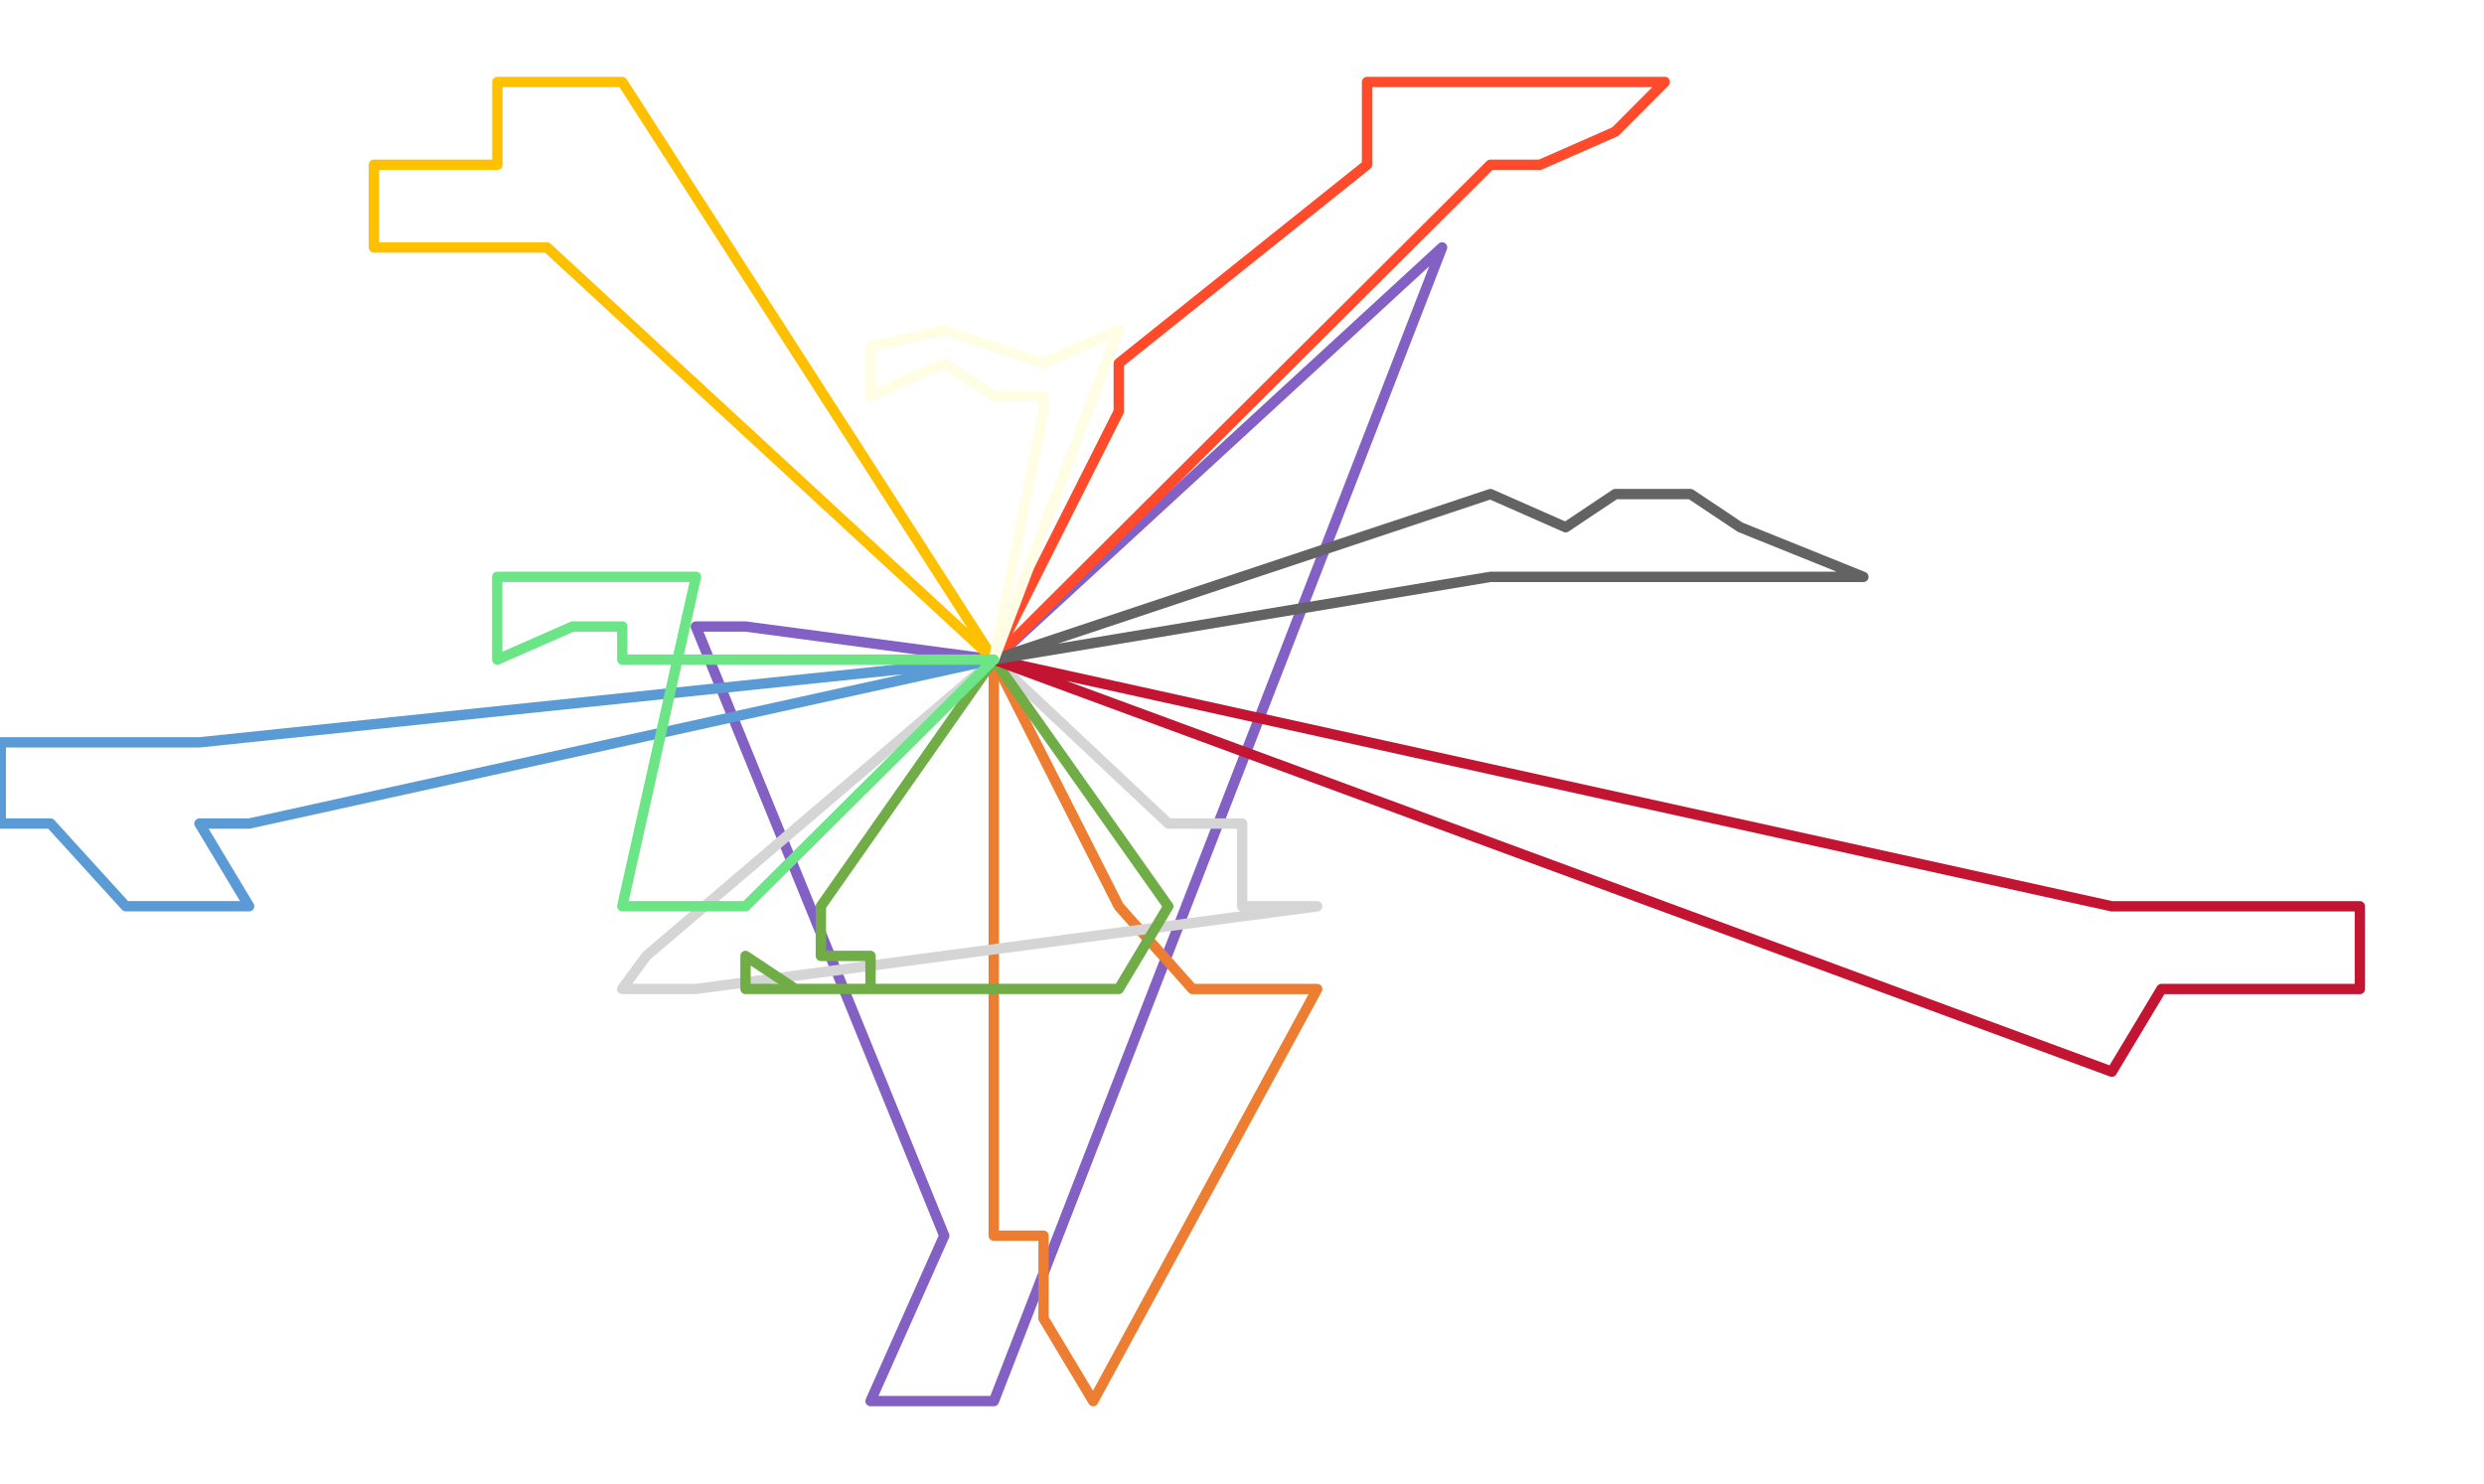
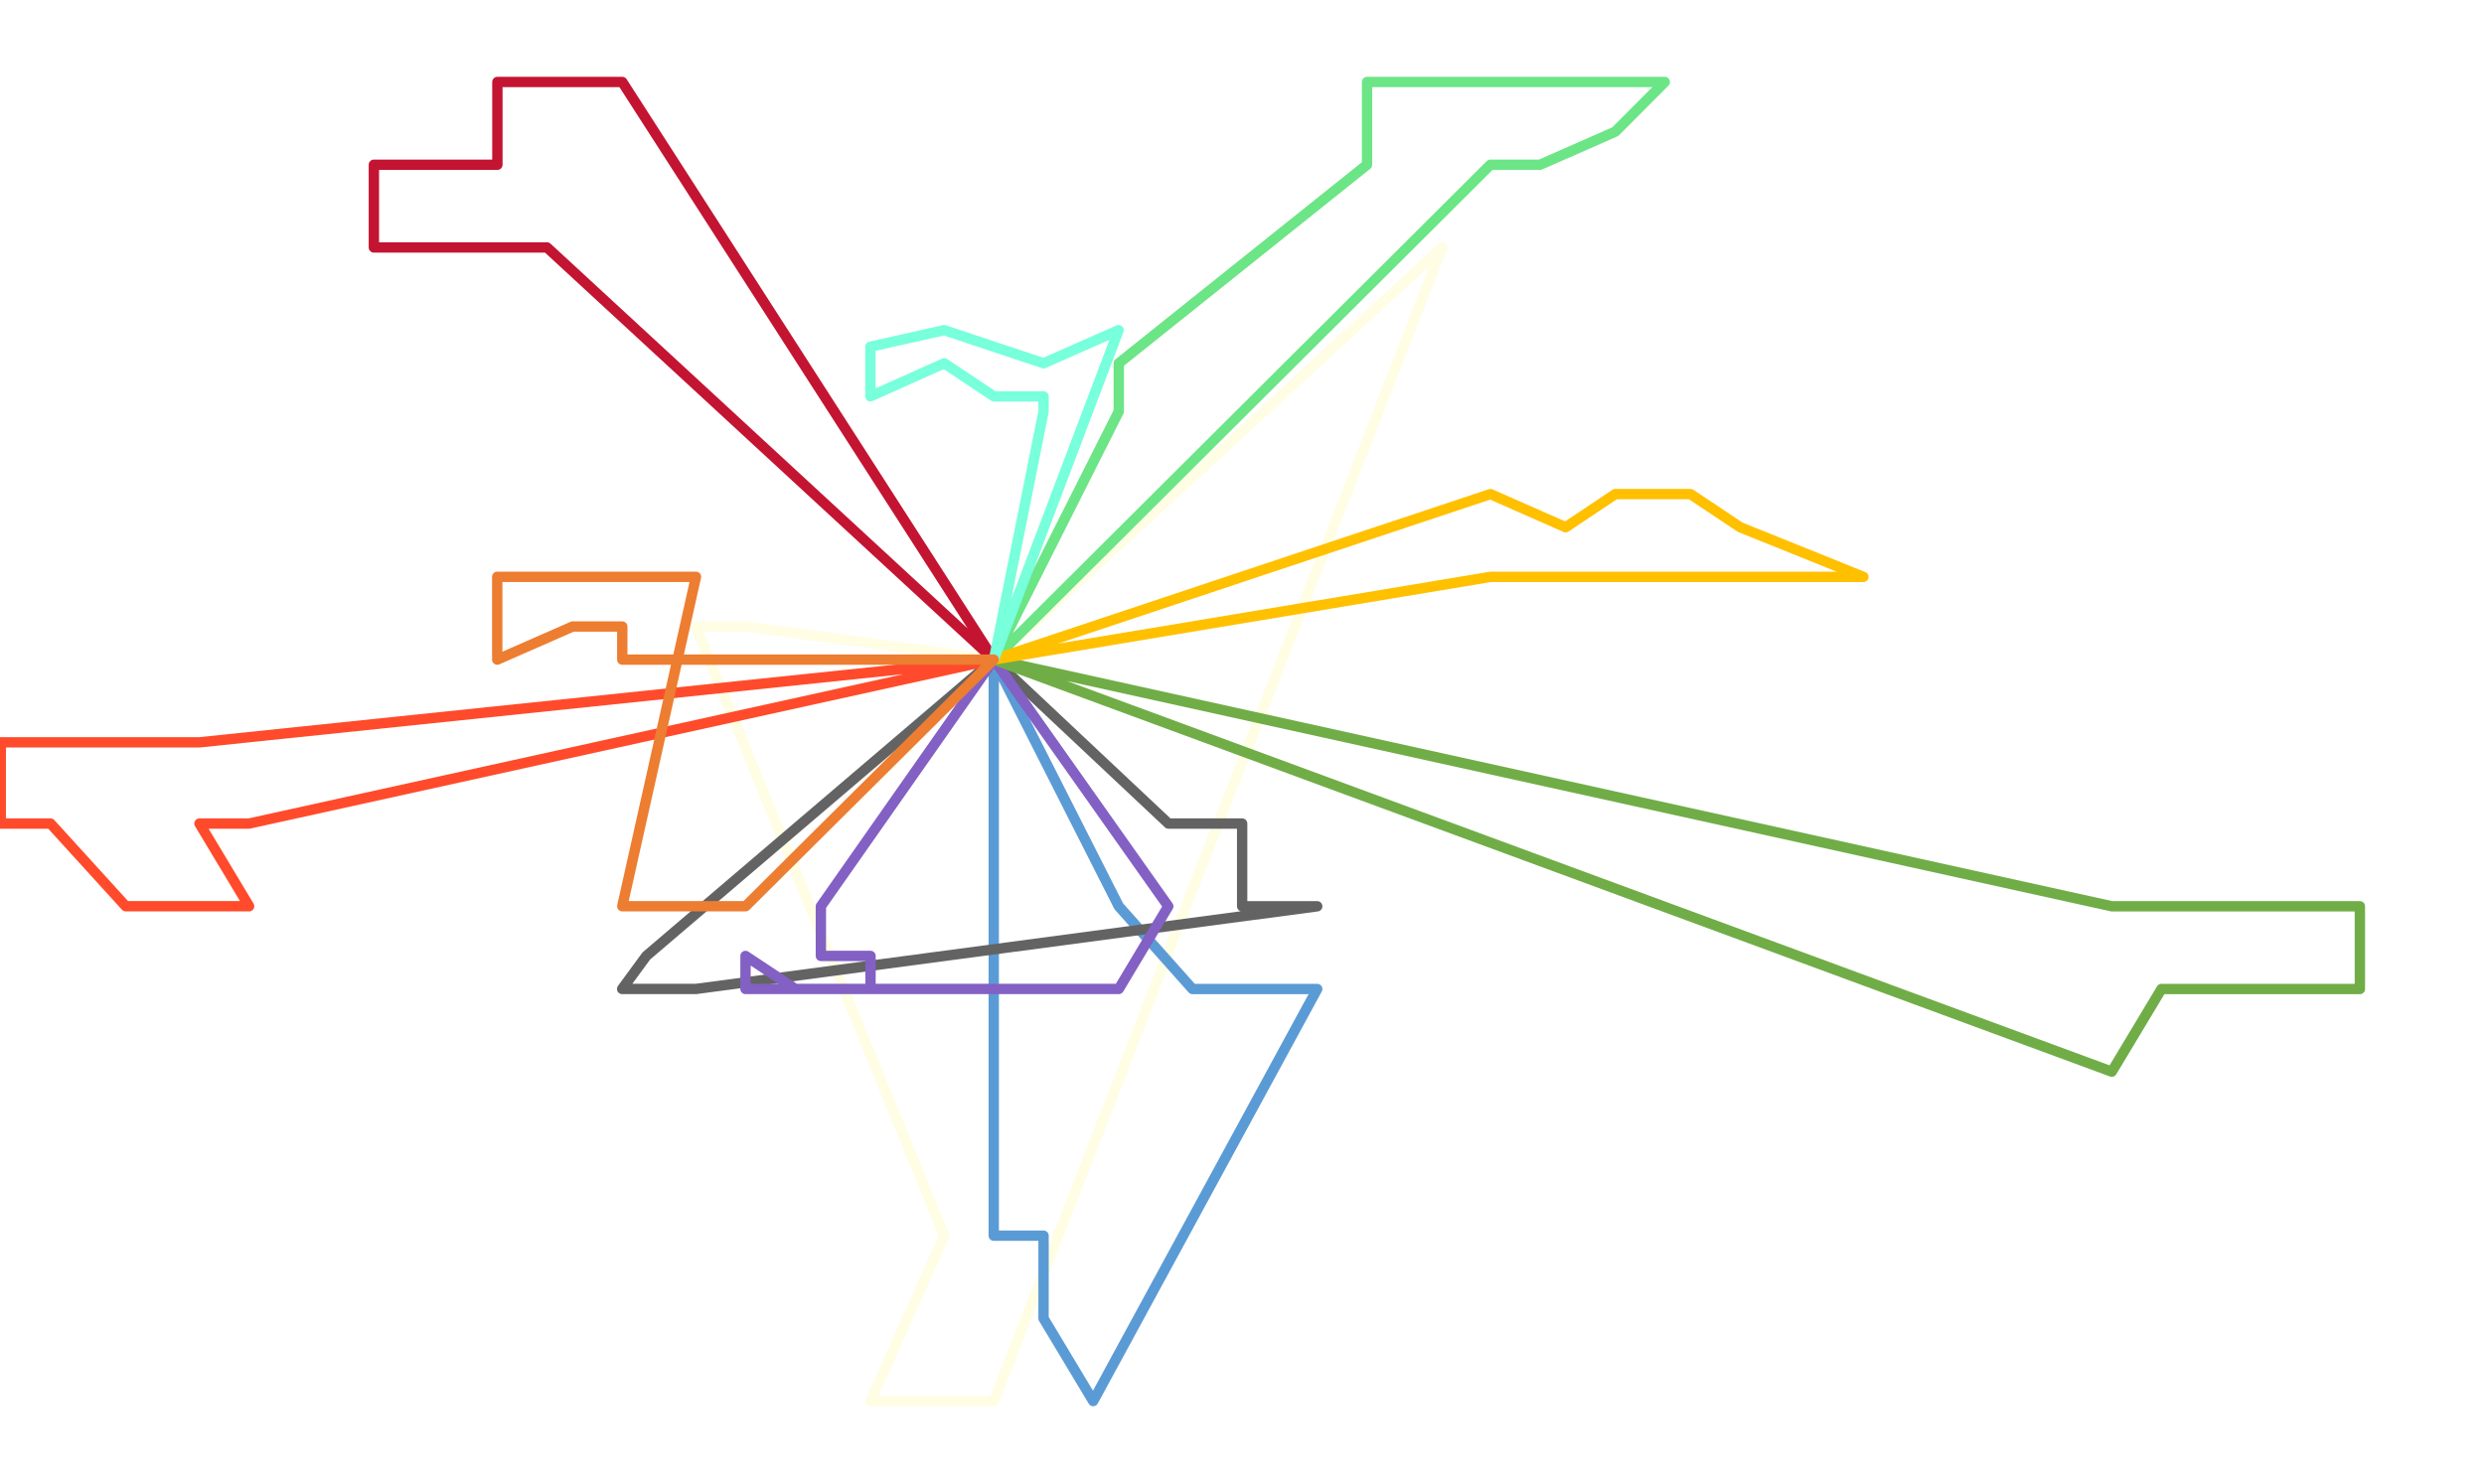
<svg xmlns="http://www.w3.org/2000/svg" width="1651" height="986" xml:space="preserve" overflow="hidden">
  <defs>
    <clipPath id="clip0">
      <rect x="2369" y="793" width="1651" height="986" />
    </clipPath>
  </defs>
  <g clip-path="url(#clip0)" transform="translate(-2369 -793)">
    <g>
-       <path d="M3029.6 1231.54 3327.5 957.5 3029.6 1724.5 2996.6 1724.5 2947.6 1724.5 2996.6 1614.55 2831.5 1209.54 2864.59 1209.54 3029.6 1231.54" stroke="#8360C3" stroke-width="6.875" stroke-linecap="round" stroke-linejoin="round" stroke-miterlimit="10" fill="none" />
+       <path d="M3029.6 1231.54 3327.5 957.5 3029.6 1724.5 2996.6 1724.5 2947.6 1724.5 2996.6 1614.55 2831.5 1209.54 2864.59 1209.54 3029.6 1231.54" stroke="#FFFDE4" stroke-width="6.875" stroke-linecap="round" stroke-linejoin="round" stroke-miterlimit="10" fill="none" />
    </g>
    <g>
-       <path d="M3029.5 1231.5 3029.5 1614.55 3062.6 1614.55 3062.6 1669.55 3095.6 1724.5 3244.5 1450.55 3194.6 1450.55 3161.6 1450.55 3112.6 1395.55 3029.5 1231.5" stroke="#ED7D31" stroke-width="6.875" stroke-linecap="round" stroke-linejoin="round" stroke-miterlimit="10" fill="none" />
+       <path d="M3029.5 1231.5 3029.5 1614.55 3062.6 1614.55 3062.6 1669.55 3095.6 1724.5 3244.5 1450.55 3194.6 1450.55 3161.6 1450.55 3112.6 1395.55 3029.5 1231.5" stroke="#5B9BD5" stroke-width="6.875" stroke-linecap="round" stroke-linejoin="round" stroke-miterlimit="10" fill="none" />
    </g>
    <g>
-       <path d="M3029.6 1231.5 3145.6 1340.54 3161.6 1340.54 3194.6 1340.54 3194.6 1395.55 3244.5 1395.55 2831.59 1450.5 2782.5 1450.5 2798.59 1428.55 3029.6 1231.5" stroke="#D5D5D5" stroke-width="6.875" stroke-linecap="round" stroke-linejoin="round" stroke-miterlimit="10" fill="none" />
+       <path d="M3029.6 1231.5 3145.6 1340.54 3161.6 1340.54 3194.6 1340.54 3194.6 1395.55 3244.5 1395.55 2831.59 1450.5 2782.5 1450.5 2798.59 1428.55 3029.6 1231.5" stroke="#636363" stroke-width="6.875" stroke-linecap="round" stroke-linejoin="round" stroke-miterlimit="10" fill="none" />
    </g>
    <g>
-       <path d="M3029.5 1231.5 2732.59 957.532 2666.59 957.532 2617.5 957.532 2617.5 902.53 2699.59 902.53 2699.59 847.5 2732.59 847.5 2782.59 847.5 3029.5 1231.5" stroke="#FFC000" stroke-width="6.875" stroke-linecap="round" stroke-linejoin="round" stroke-miterlimit="10" fill="none" />
+       <path d="M3029.5 1231.5 2732.59 957.532 2666.59 957.532 2617.5 957.532 2617.5 902.53 2699.59 902.53 2699.59 847.5 2732.59 847.5 2782.59 847.5 3029.5 1231.5" stroke="#C31432" stroke-width="6.875" stroke-linecap="round" stroke-linejoin="round" stroke-miterlimit="10" fill="none" />
    </g>
    <g>
-       <path d="M3029.5 1231.5 2534.58 1340.54 2501.58 1340.54 2534.58 1395.5 2452.58 1395.5 2402.58 1340.54 2369.5 1340.54 2369.5 1286.54 2452.58 1286.54 2501.58 1286.54 3029.5 1231.5" stroke="#5B9BD5" stroke-width="6.875" stroke-linecap="round" stroke-linejoin="round" stroke-miterlimit="10" fill="none" />
+       <path d="M3029.5 1231.5 2534.58 1340.54 2501.58 1340.54 2534.58 1395.5 2452.58 1395.5 2402.58 1340.54 2369.5 1340.54 2369.5 1286.54 2452.58 1286.54 2501.58 1286.54 3029.5 1231.5" stroke="#FF4B2B" stroke-width="6.875" stroke-linecap="round" stroke-linejoin="round" stroke-miterlimit="10" fill="none" />
    </g>
    <g>
-       <path d="M3029.6 1231.5 2914.6 1395.55 2914.6 1428.55 2947.6 1428.55 2947.6 1450.5 2897.6 1450.5 2864.5 1428.55 2864.5 1450.5 3112.6 1450.5 3145.5 1395.55 3029.6 1231.5" stroke="#70AD47" stroke-width="6.875" stroke-linecap="round" stroke-linejoin="round" stroke-miterlimit="10" fill="none" />
+       <path d="M3029.6 1231.5 2914.6 1395.55 2914.6 1428.55 2947.6 1428.55 2947.6 1450.5 2897.6 1450.5 2864.5 1428.55 2864.5 1450.5 3112.6 1450.5 3145.5 1395.55 3029.6 1231.5" stroke="#8360C3" stroke-width="6.875" stroke-linecap="round" stroke-linejoin="round" stroke-miterlimit="10" fill="none" />
    </g>
    <g>
-       <path d="M3029.5 1231.5 3772.62 1395.55 3822.63 1395.55 3855.63 1395.55 3937.5 1395.55 3937.5 1450.55 3888.63 1450.55 3822.63 1450.55 3805.62 1450.55 3772.62 1505.5 3029.5 1231.5" stroke="#C31432" stroke-width="6.875" stroke-linecap="round" stroke-linejoin="round" stroke-miterlimit="10" fill="none" />
+       <path d="M3029.5 1231.5 3772.62 1395.55 3822.63 1395.55 3855.63 1395.55 3937.5 1395.55 3937.5 1450.55 3888.63 1450.55 3822.63 1450.55 3805.62 1450.55 3772.62 1505.5 3029.5 1231.5" stroke="#70AD47" stroke-width="6.875" stroke-linecap="round" stroke-linejoin="round" stroke-miterlimit="10" fill="none" />
    </g>
    <g>
-       <path d="M3029.5 1231.5 3359.61 902.53 3392.61 902.53 3442.61 880.529 3475.5 847.5 3442.61 847.5 3359.61 847.5 3277.61 847.5 3277.61 902.53 3112.6 1034.53 3112.6 1066.54 3029.5 1231.5" stroke="#FF4B2B" stroke-width="6.875" stroke-linecap="round" stroke-linejoin="round" stroke-miterlimit="10" fill="none" />
+       <path d="M3029.5 1231.5 3359.61 902.53 3392.61 902.53 3442.61 880.529 3475.5 847.5 3442.61 847.5 3359.61 847.5 3277.61 847.5 3277.61 902.53 3112.6 1034.53 3112.6 1066.54 3029.5 1231.5" stroke="#6bE585" stroke-width="6.875" stroke-linecap="round" stroke-linejoin="round" stroke-miterlimit="10" fill="none" />
    </g>
    <g>
-       <path d="M3029.5 1231.5 3359.61 1176.54 3442.61 1176.54 3459.61 1176.54 3558.62 1176.54 3607.5 1176.54 3525.62 1143.54 3492.61 1121.5 3442.61 1121.5 3409.61 1143.54 3359.61 1121.5 3029.5 1231.5" stroke="#636363" stroke-width="6.875" stroke-linecap="round" stroke-linejoin="round" stroke-miterlimit="10" fill="none" />
+       <path d="M3029.5 1231.5 3359.61 1176.54 3442.61 1176.54 3459.61 1176.54 3558.62 1176.54 3607.5 1176.54 3525.62 1143.54 3492.61 1121.5 3442.61 1121.5 3409.61 1143.54 3359.61 1121.5 3029.5 1231.5" stroke="#FFC000" stroke-width="6.875" stroke-linecap="round" stroke-linejoin="round" stroke-miterlimit="10" fill="none" />
    </g>
    <g>
-       <path d="M3029.6 1231.5 3062.6 1066.54 3062.6 1056.53 3029.6 1056.53 2996.6 1034.53 2947.5 1056.53 2947.5 1023.53 2996.6 1012.5 3029.6 1023.53 3062.6 1034.53 3112.5 1012.5 3029.6 1231.5" stroke="#FFFDE4" stroke-width="6.875" stroke-linecap="round" stroke-linejoin="round" stroke-miterlimit="10" fill="none" />
+       <path d="M3029.6 1231.5 3062.6 1066.54 3062.6 1056.53 3029.6 1056.53 2996.6 1034.53 2947.5 1056.53 2947.5 1023.53 2996.6 1012.5 3029.6 1023.53 3062.6 1034.53 3112.5 1012.5 3029.6 1231.5" stroke="#78FFDB" stroke-width="6.875" stroke-linecap="round" stroke-linejoin="round" stroke-miterlimit="10" fill="none" />
    </g>
    <g>
-       <path d="M3029.5 1231.54 2864.59 1231.54 2782.59 1231.54 2782.59 1209.54 2749.59 1209.54 2699.5 1231.54 2699.5 1176.5 2749.59 1176.5 2782.59 1176.5 2831.59 1176.5 2782.59 1395.5 2831.59 1395.5 2864.59 1395.5 3029.5 1231.54" stroke="#6bE585" stroke-width="6.875" stroke-linecap="round" stroke-linejoin="round" stroke-miterlimit="10" fill="none" />
+       <path d="M3029.5 1231.54 2864.59 1231.54 2782.59 1231.54 2782.59 1209.54 2749.59 1209.54 2699.5 1231.54 2699.5 1176.5 2749.59 1176.5 2782.59 1176.5 2831.59 1176.5 2782.59 1395.5 2831.59 1395.5 2864.59 1395.5 3029.5 1231.54" stroke="#ED7D31" stroke-width="6.875" stroke-linecap="round" stroke-linejoin="round" stroke-miterlimit="10" fill="none" />
    </g>
  </g>
</svg>
